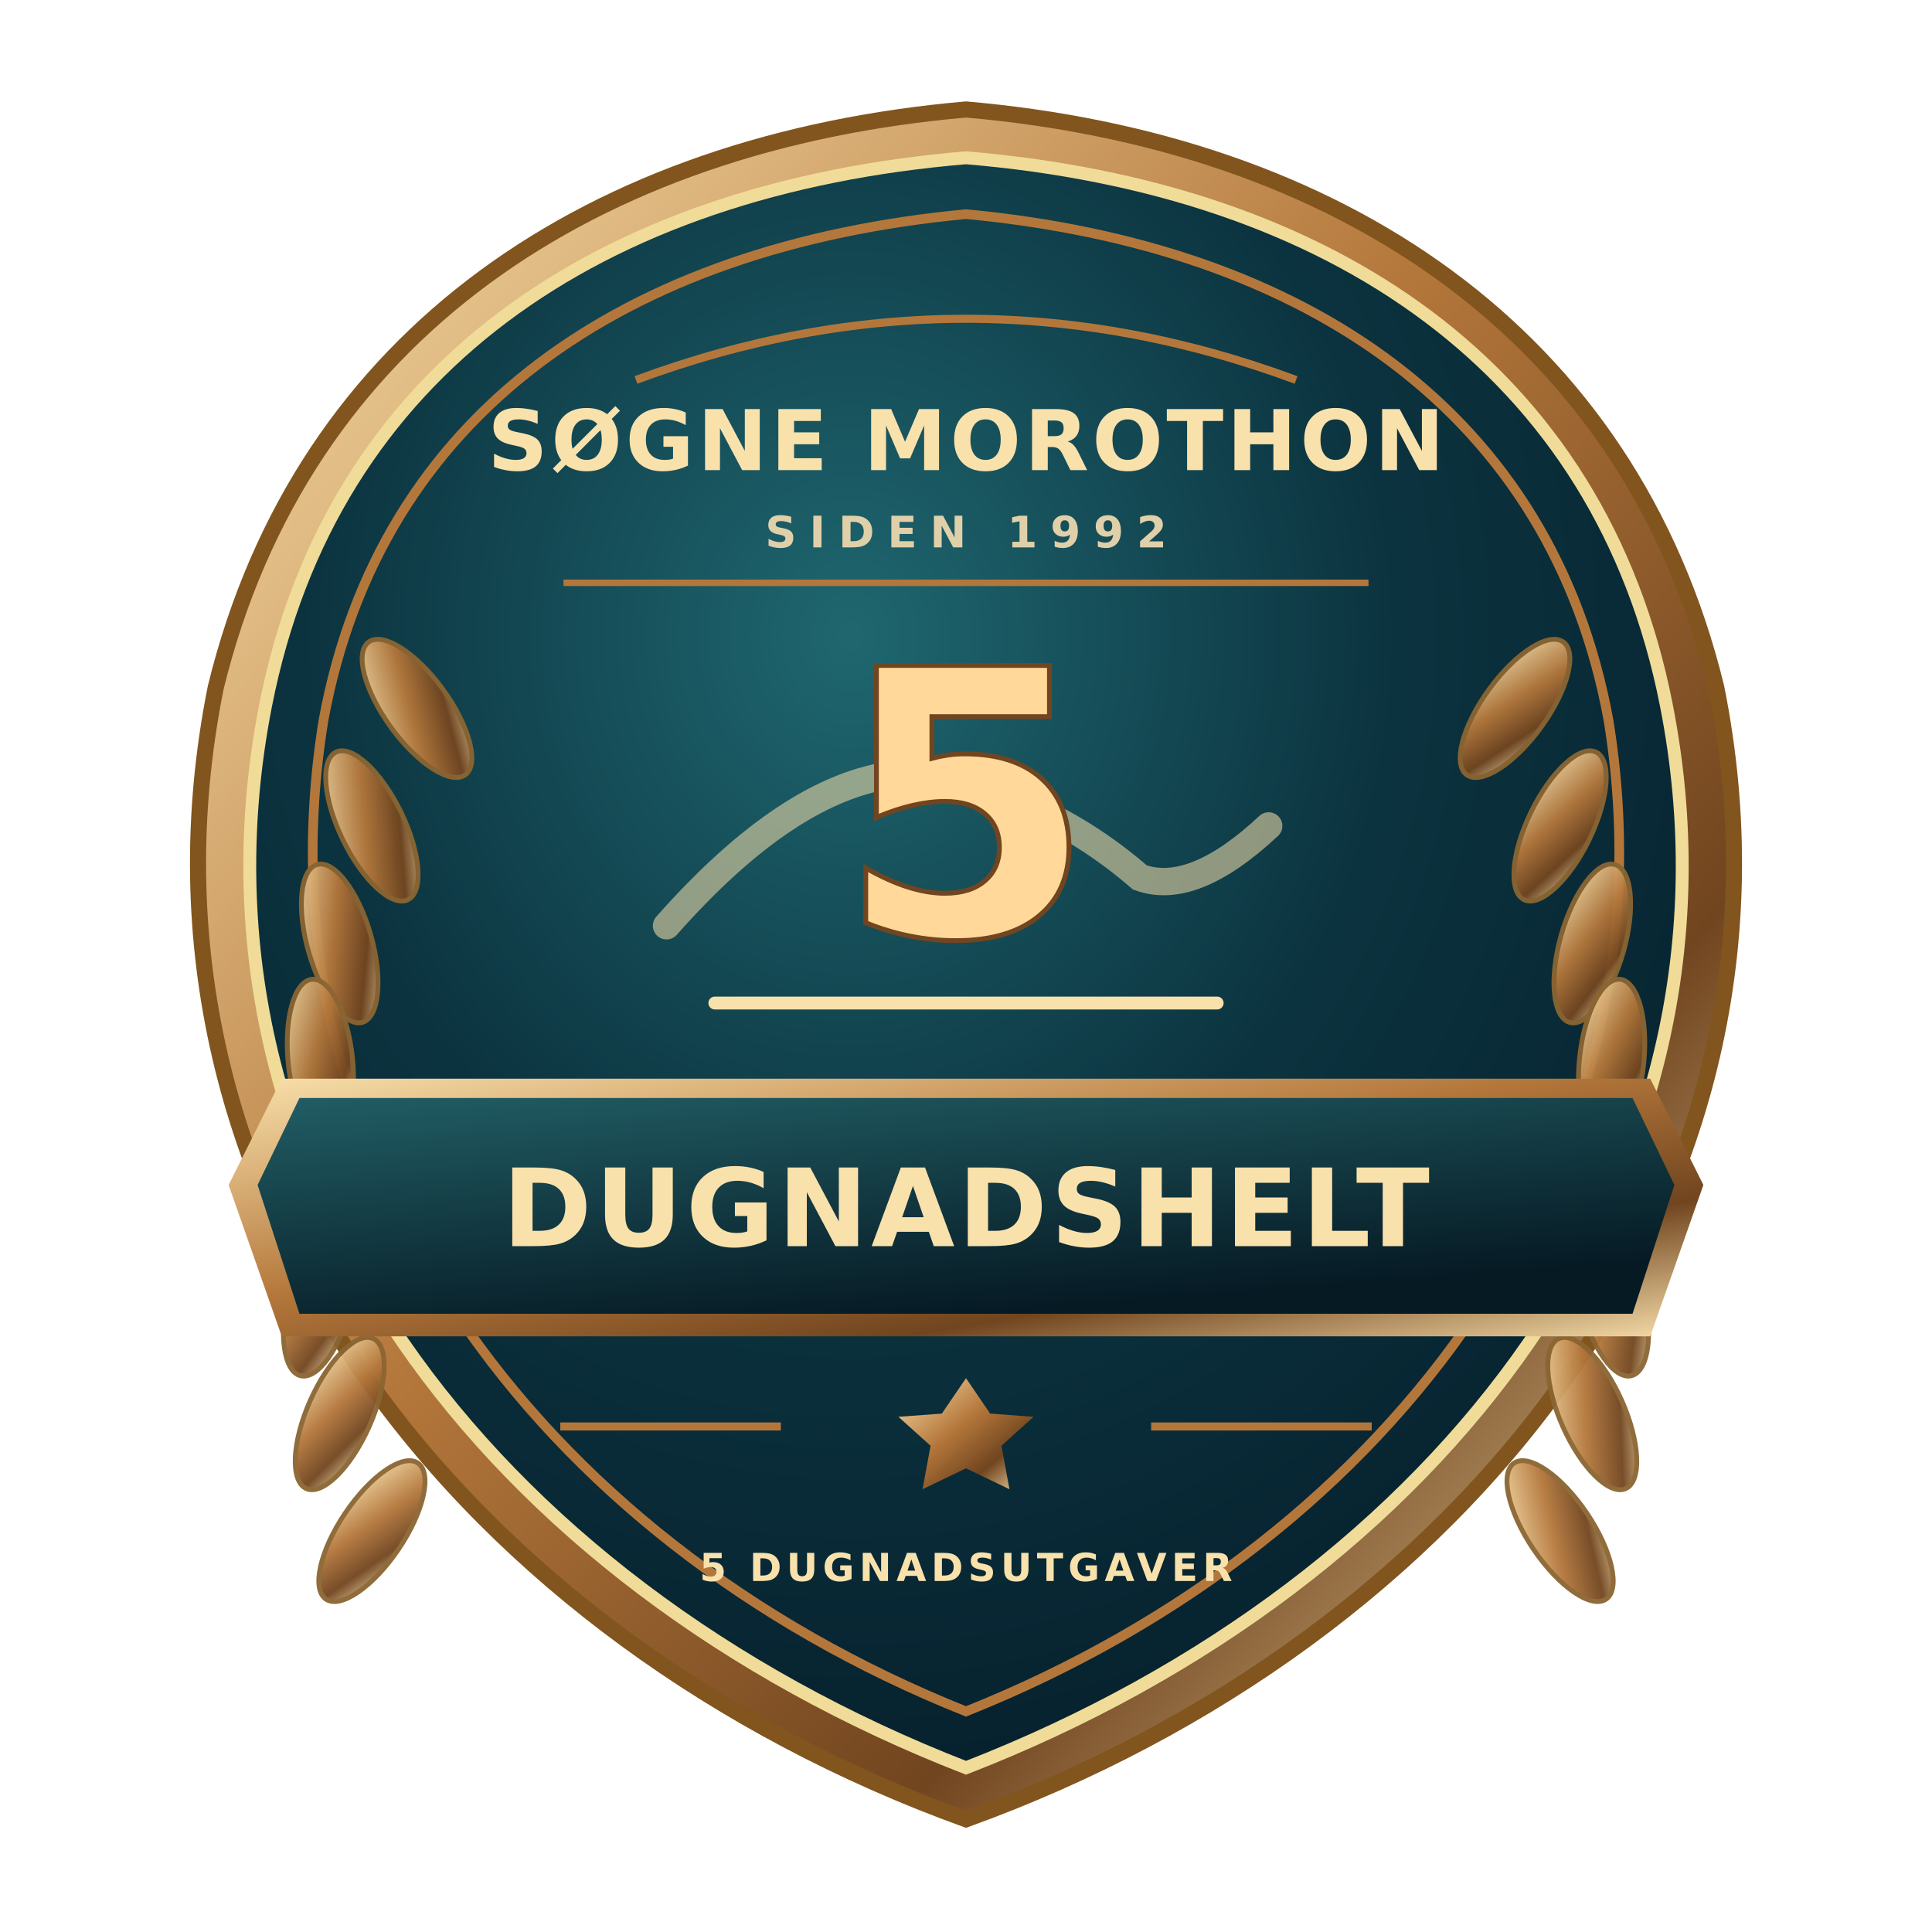
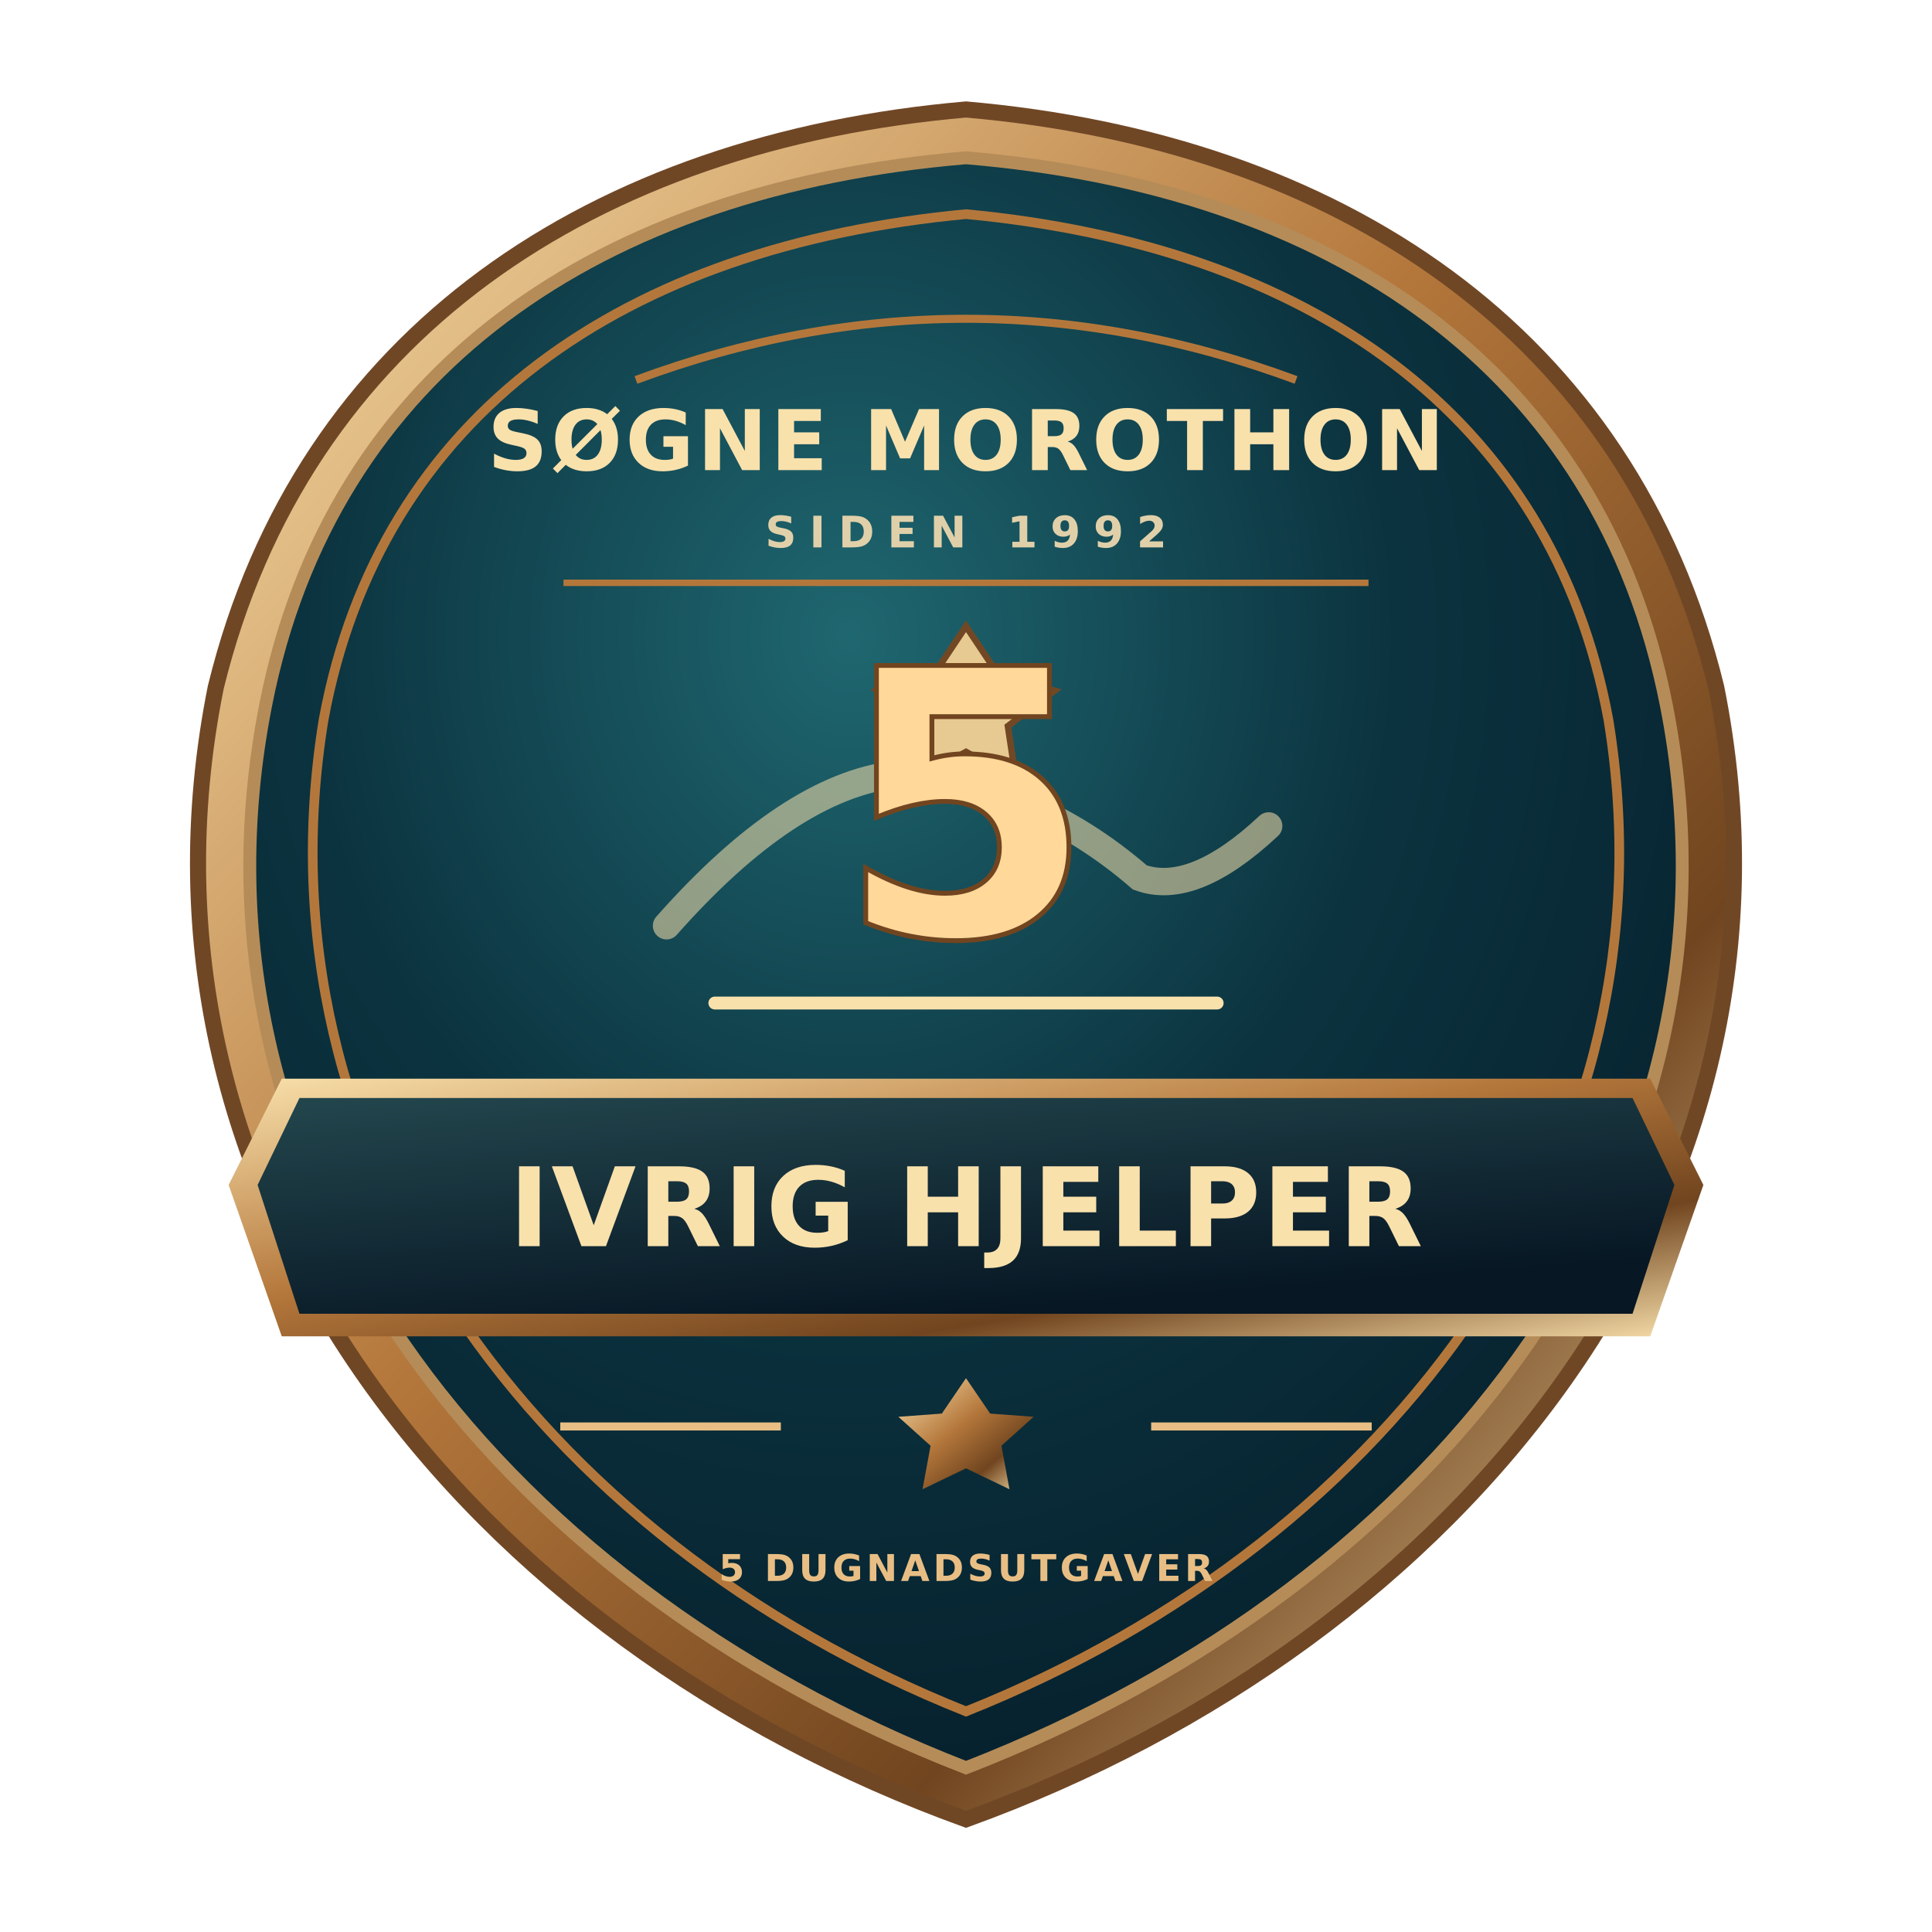
<svg xmlns="http://www.w3.org/2000/svg" width="2400" height="2400" viewBox="0 0 1200 1200">
  <defs>
    <linearGradient id="gold" x1="0" y1="0" x2="1" y2="1">
      <stop offset="0%" stop-color="#F9E1AC" />
      <stop offset="44%" stop-color="#B4773B" />
      <stop offset="73%" stop-color="#71451F" />
      <stop offset="100%" stop-color="#F9E1AC" />
    </linearGradient>
    <radialGradient id="teal" cx="42%" cy="30%" r="82%">
      <stop offset="0%" stop-color="#1F6770" />
      <stop offset="46%" stop-color="#0B333F" />
      <stop offset="100%" stop-color="#051B28" />
    </radialGradient>
    <linearGradient id="ribbon" x1="0" y1="0" x2="0.5" y2="1">
-       <stop offset="0%" stop-color="#215D64" />
-       <stop offset="100%" stop-color="#061A24" />
+       <stop offset="0%" stop-color="#23464D" />
+       <stop offset="100%" stop-color="#071724" />
    </linearGradient>
  </defs>
-   <path d="M600 68 C830 88 1012 206 1066 427 C1130 746 907 1019 600 1130 C293 1019 70 746 134 427 C188 206 370 88 600 68Z" fill="url(#gold)" stroke="#81551D" stroke-width="10" />
-   <path d="M600 98 C827 117 994 229 1035 438 C1092 728 896 983 600 1098 C304 983 108 728 165 438 C206 229 373 117 600 98Z" fill="url(#teal)" stroke="#F0DC98" stroke-width="8" />
+   <path d="M600 68 C830 88 1012 206 1066 427 C1130 746 907 1019 600 1130 C293 1019 70 746 134 427 C188 206 370 88 600 68Z" fill="url(#gold)" stroke="#704725" stroke-width="10" />
+   <path d="M600 98 C827 117 994 229 1035 438 C1092 728 896 983 600 1098 C304 983 108 728 165 438 C206 229 373 117 600 98Z" fill="url(#teal)" stroke="#B58C58" stroke-width="8" />
  <path d="M600 133 C812 153 964 257 999 447 C1043 716 868 956 600 1063 C332 956 157 716 201 447 C236 257 388 153 600 133Z" fill="none" stroke="#B4773B" stroke-width="6" />
-   <ellipse cx="259" cy="440" rx="20" ry="51" transform="rotate(-36 259 440)" fill="url(#gold)" stroke="#8A6531" stroke-width="3" opacity=".95" />
-   <ellipse cx="231" cy="513" rx="20" ry="51" transform="rotate(-26 231 513)" fill="url(#gold)" stroke="#8A6531" stroke-width="3" opacity=".95" />
-   <ellipse cx="211" cy="586" rx="20" ry="51" transform="rotate(-16 211 586)" fill="url(#gold)" stroke="#8A6531" stroke-width="3" opacity=".95" />
-   <ellipse cx="199" cy="659" rx="20" ry="51" transform="rotate(-6 199 659)" fill="url(#gold)" stroke="#8A6531" stroke-width="3" opacity=".95" />
-   <ellipse cx="195" cy="732" rx="20" ry="51" transform="rotate(4 195 732)" fill="url(#gold)" stroke="#8A6531" stroke-width="3" opacity=".95" />
-   <ellipse cx="199" cy="805" rx="20" ry="51" transform="rotate(14 199 805)" fill="url(#gold)" stroke="#8A6531" stroke-width="3" opacity=".95" />
-   <ellipse cx="211" cy="878" rx="20" ry="51" transform="rotate(24 211 878)" fill="url(#gold)" stroke="#8A6531" stroke-width="3" opacity=".95" />
-   <ellipse cx="231" cy="951" rx="20" ry="51" transform="rotate(34 231 951)" fill="url(#gold)" stroke="#8A6531" stroke-width="3" opacity=".95" />
-   <ellipse cx="941" cy="440" rx="20" ry="51" transform="rotate(36 941 440)" fill="url(#gold)" stroke="#8A6531" stroke-width="3" opacity=".95" />
-   <ellipse cx="969" cy="513" rx="20" ry="51" transform="rotate(26 969 513)" fill="url(#gold)" stroke="#8A6531" stroke-width="3" opacity=".95" />
-   <ellipse cx="989" cy="586" rx="20" ry="51" transform="rotate(16 989 586)" fill="url(#gold)" stroke="#8A6531" stroke-width="3" opacity=".95" />
-   <ellipse cx="1001" cy="659" rx="20" ry="51" transform="rotate(6 1001 659)" fill="url(#gold)" stroke="#8A6531" stroke-width="3" opacity=".95" />
-   <ellipse cx="1005" cy="732" rx="20" ry="51" transform="rotate(-4 1005 732)" fill="url(#gold)" stroke="#8A6531" stroke-width="3" opacity=".95" />
-   <ellipse cx="1001" cy="805" rx="20" ry="51" transform="rotate(-14 1001 805)" fill="url(#gold)" stroke="#8A6531" stroke-width="3" opacity=".95" />
-   <ellipse cx="989" cy="878" rx="20" ry="51" transform="rotate(-24 989 878)" fill="url(#gold)" stroke="#8A6531" stroke-width="3" opacity=".95" />
-   <ellipse cx="969" cy="951" rx="20" ry="51" transform="rotate(-34 969 951)" fill="url(#gold)" stroke="#8A6531" stroke-width="3" opacity=".95" />
  <path d="M395 236 Q600 160 805 236" stroke="#B4773B" stroke-width="5" fill="none" />
  <text x="600" y="292" text-anchor="middle" font-family="DejaVu Sans" font-size="52" font-weight="900" letter-spacing="2" fill="#F9E1AC">SØGNE MOROTHON</text>
  <text x="600" y="340" text-anchor="middle" font-family="DejaVu Sans" font-size="27" font-weight="bold" letter-spacing="8" fill="#E0D0AA">SIDEN 1992</text>
  <path d="M350 362 H850" stroke="#B4773B" stroke-width="4" />
+   <path d="M580 419 L600 389 L620 419 L655 429 L626 451 L631 484 L600 467 L569 484 L574 451 L545 429Z" fill="#E7CA91" stroke="#724824" stroke-width="4" />
  <g transform="translate(600 505)">
    <path d="M-186 70 Q-110 -16 -44 -24 Q41 -18 108 40 Q141 52 188 8" fill="none" stroke="#F9E1AC" stroke-width="17" stroke-linecap="round" opacity=".55" />
    <text x="0" y="76" text-anchor="middle" font-family="DejaVu Sans" font-size="230" font-weight="900" fill="#FFD89A" stroke="#71451F" stroke-width="3">5</text>
    <path d="M-156 118 H156" stroke="#F9E1AC" stroke-width="8" stroke-linecap="round" />
  </g>
  <path d="M175 670 L1025 670 L1058 736 L1025 830 L175 830 L142 736Z" fill="url(#gold)" />
  <path d="M186 682 L1014 682 L1040 736 L1014 816 L186 816 L160 736Z" fill="url(#ribbon)" />
-   <text x="600" y="774" text-anchor="middle" font-family="DejaVu Sans" font-size="67" font-weight="900" letter-spacing="2" fill="#F9E1AC">DUGNADSHELT</text>
-   <path d="M348 886 H485 M715 886 H852" stroke="#B4773B" stroke-width="5" />
+   <text x="600" y="774" text-anchor="middle" font-family="DejaVu Sans" font-size="68" font-weight="900" letter-spacing="1" fill="#F9E1AC">IVRIG HJELPER</text>
+   <path d="M348 886 H485 M715 886 H852" stroke="#E8BE84" stroke-width="5" />
  <polygon points="600,856 615,878 642,880 622,898 627,925 600,912 573,925 578,898 558,880 585,878" fill="url(#gold)" />
-   <text x="600" y="982" text-anchor="middle" font-family="DejaVu Sans" font-size="24" letter-spacing="3" font-weight="bold" fill="#F9E1AC">5 DUGNADSUTGAVER</text>
+   <text x="600" y="982" text-anchor="middle" font-family="DejaVu Sans" font-size="23" letter-spacing="2.2" font-weight="bold" fill="#E8BE84">5 DUGNADSUTGAVER</text>
</svg>
